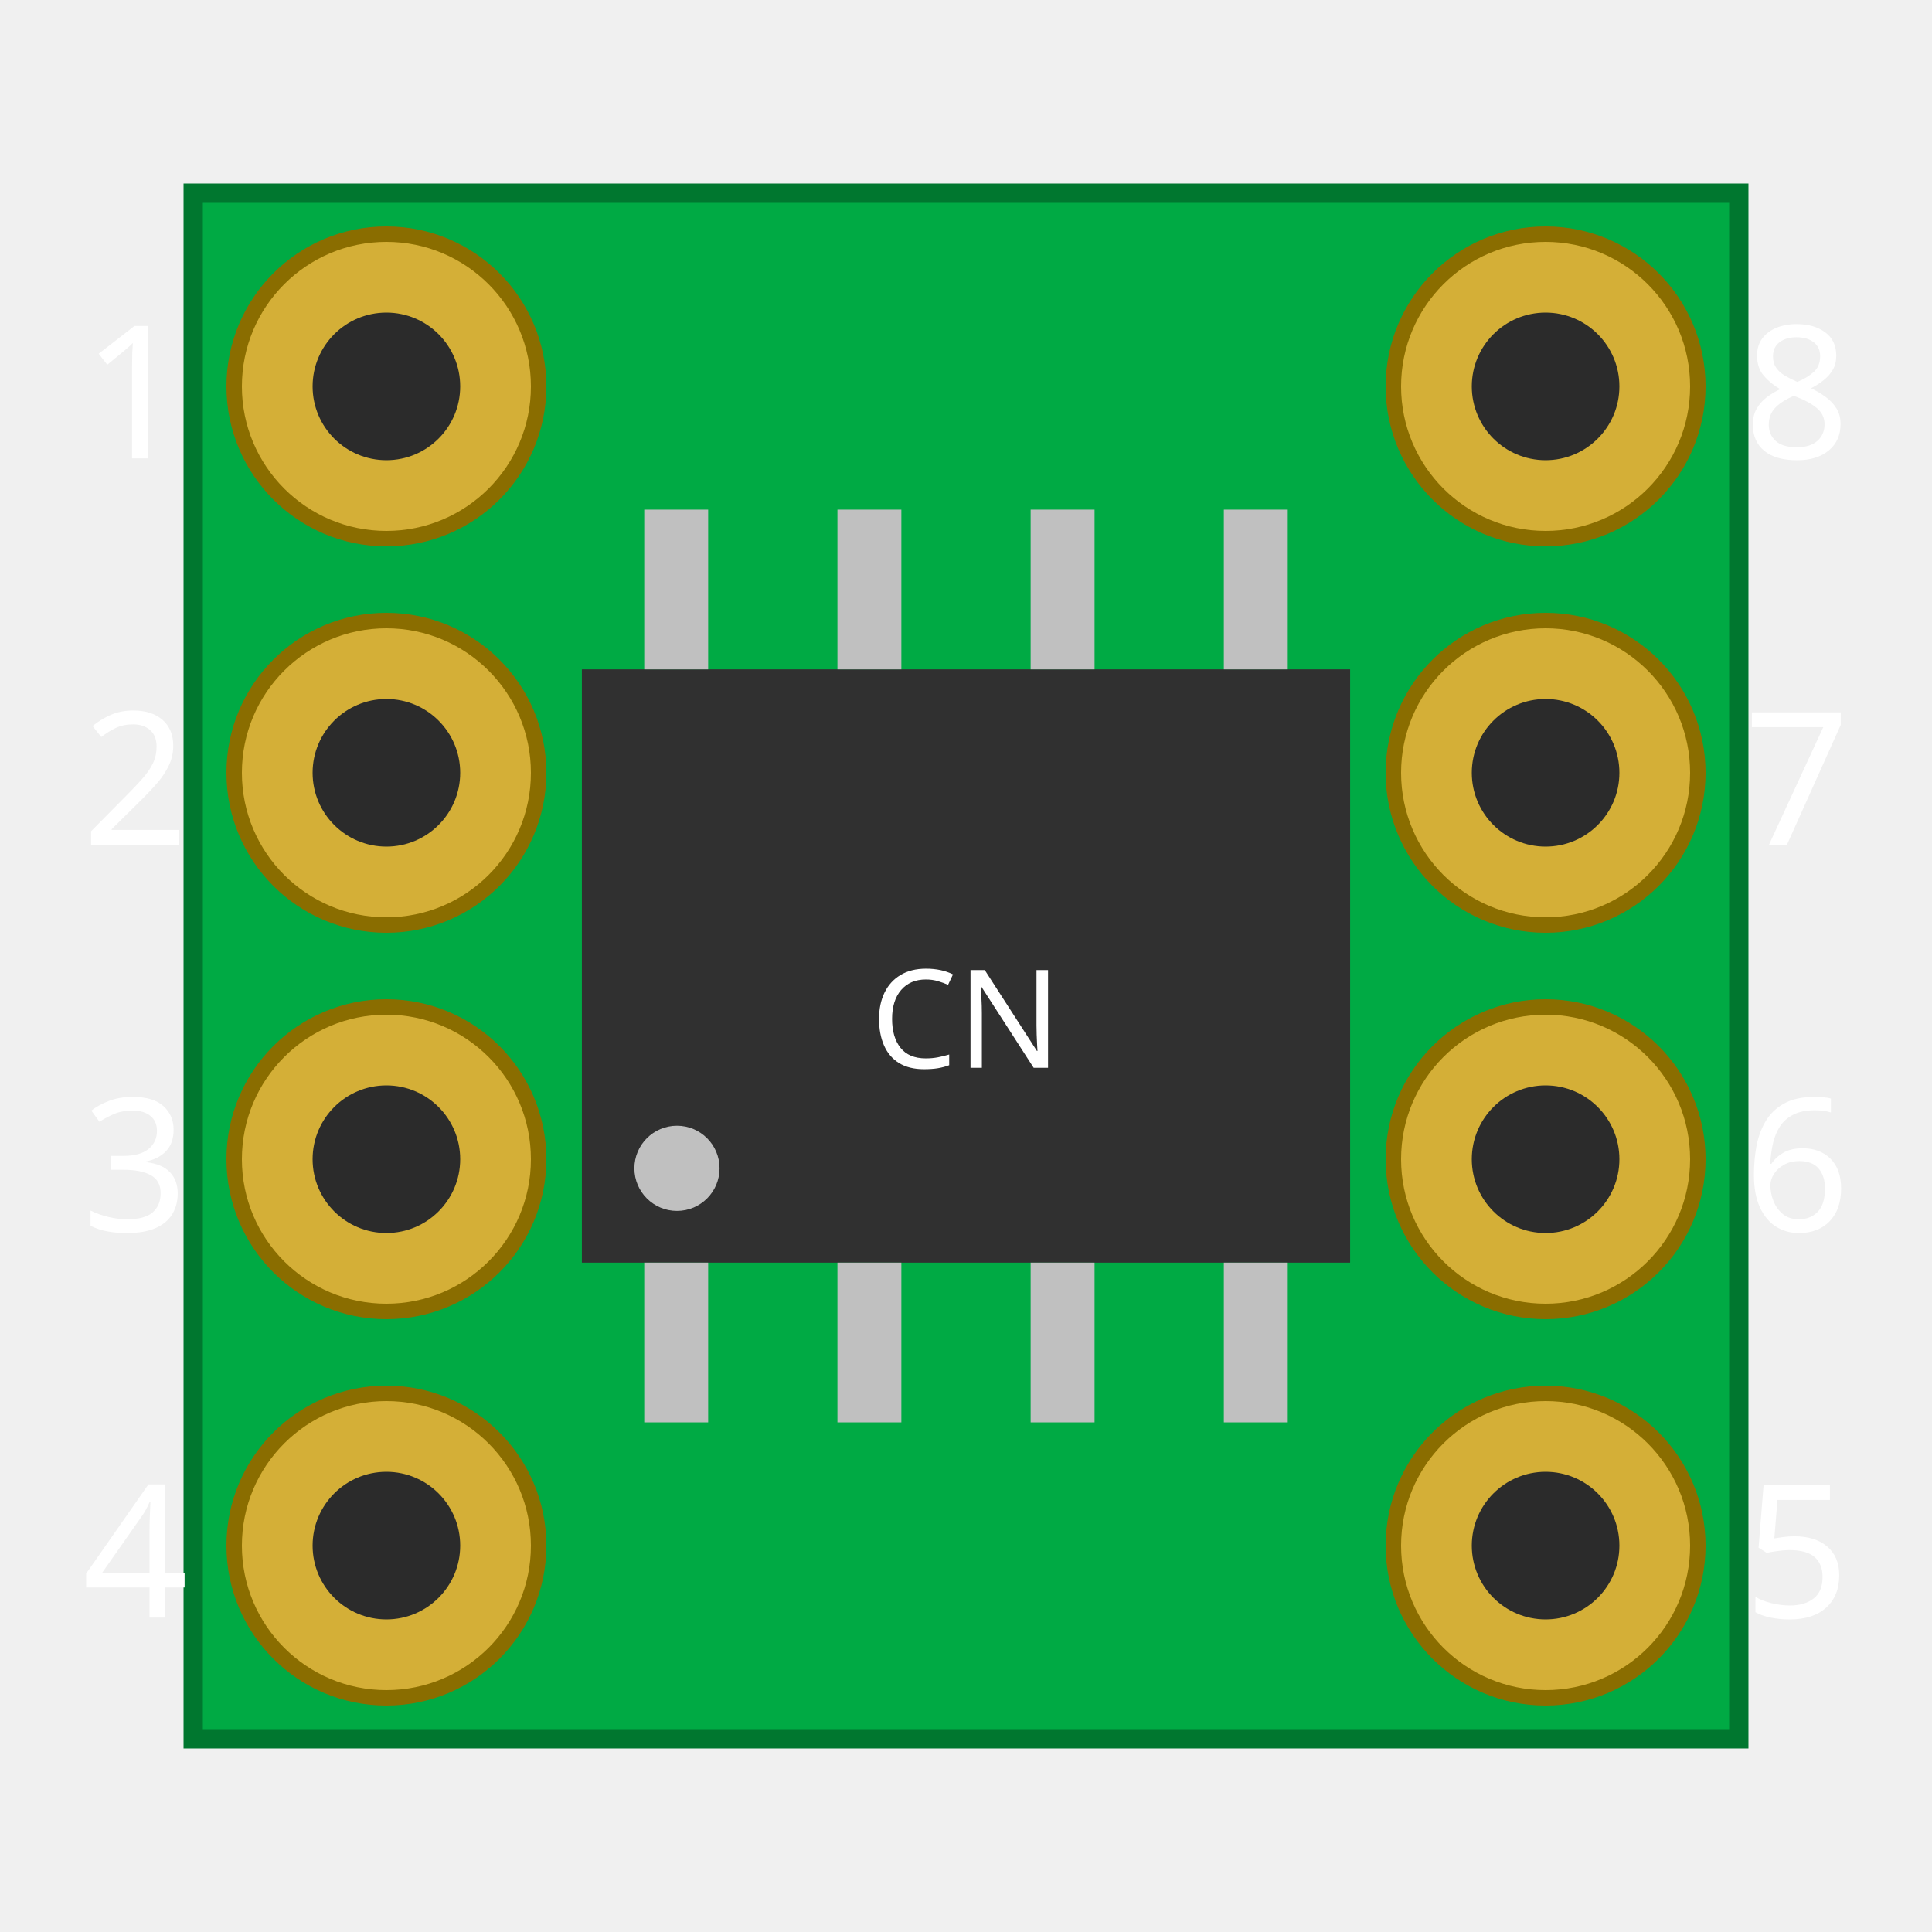
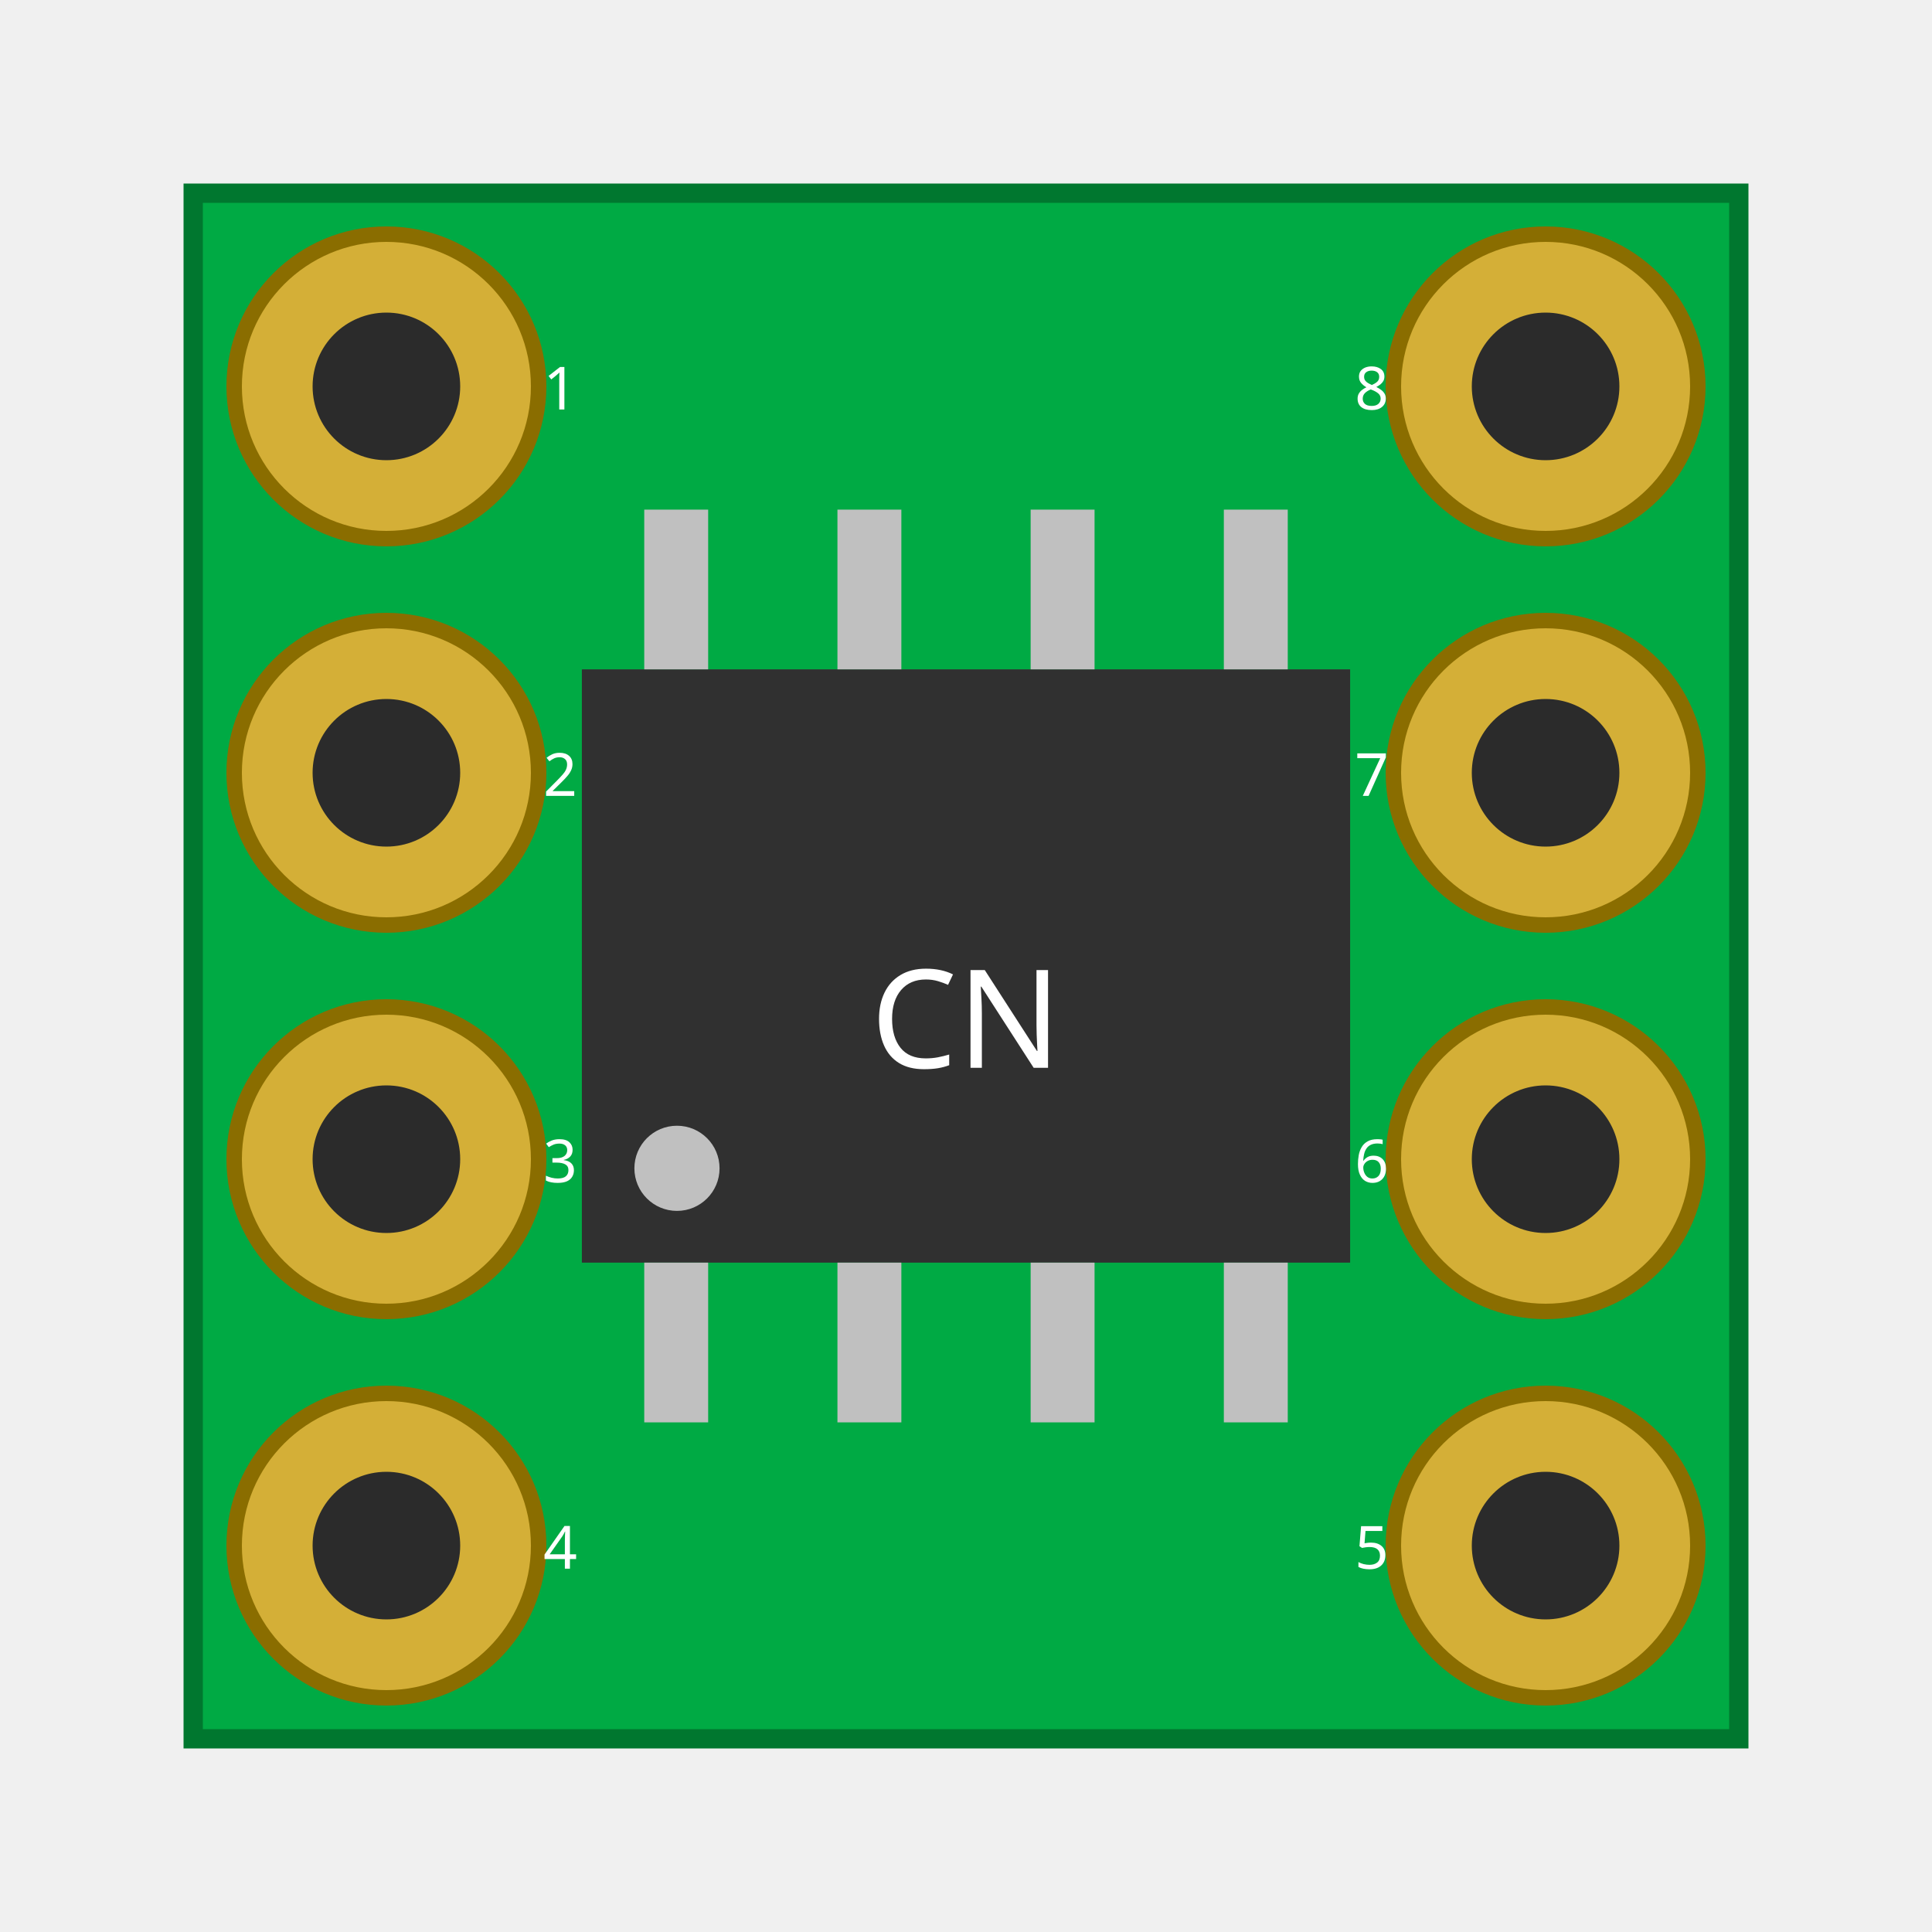
<svg xmlns="http://www.w3.org/2000/svg" width="12.70mm" height="12.70mm" viewBox="0 0 500 500">
  <g id="breadboard">
    <rect x="50" y="50" width="400" height="400" fill="#00aa44" stroke="#00772f" stroke-width="5" />
    <rect x="150.59" y="173.23" width="198.82" height="153.54" fill="#303030" stroke="none" />
    <rect x="166.73" y="131.89" width="16.54" height="41.34" fill="#c0c0c0" stroke="none" />
    <rect x="166.73" y="326.77" width="16.54" height="41.34" fill="#c0c0c0" stroke="none" />
    <rect x="216.73" y="131.89" width="16.54" height="41.34" fill="#c0c0c0" stroke="none" />
    <rect x="216.73" y="326.77" width="16.54" height="41.34" fill="#c0c0c0" stroke="none" />
    <rect x="266.73" y="131.89" width="16.54" height="41.34" fill="#c0c0c0" stroke="none" />
    <rect x="266.73" y="326.77" width="16.54" height="41.34" fill="#c0c0c0" stroke="none" />
    <rect x="316.73" y="131.89" width="16.54" height="41.34" fill="#c0c0c0" stroke="none" />
    <rect x="316.73" y="326.77" width="16.54" height="41.34" fill="#c0c0c0" stroke="none" />
    <circle cx="175.20" cy="302.36" r="11.02" fill="#c0c0c0" stroke="none" />
    <text x="250.00" y="262.60" font-size="35.43" fill="#ffffff" text-anchor="middle" dominant-baseline="central" font-family="DroidSans">CN</text>
    <circle id="connector0pin" connectorname="NC" cx="100.0" cy="100.0" r="39.4" fill="#d4af37" stroke="#8a6d00" stroke-width="4" />
    <circle cx="100.0" cy="100.0" r="19.1" fill="#2b2b2b" />
    <circle id="connector7pin" connectorname="VCC" cx="400.0" cy="100.0" r="39.4" fill="#d4af37" stroke="#8a6d00" stroke-width="4" />
    <circle cx="400.0" cy="100.0" r="19.1" fill="#2b2b2b" />
    <circle id="connector1pin" connectorname="NC" cx="100.0" cy="200.0" r="39.4" fill="#d4af37" stroke="#8a6d00" stroke-width="4" />
    <circle cx="100.0" cy="200.0" r="19.1" fill="#2b2b2b" />
    <circle id="connector6pin" connectorname="NC" cx="400.0" cy="200.0" r="39.4" fill="#d4af37" stroke="#8a6d00" stroke-width="4" />
    <circle cx="400.0" cy="200.0" r="19.1" fill="#2b2b2b" />
    <circle id="connector2pin" connectorname="NC" cx="100.0" cy="300.0" r="39.4" fill="#d4af37" stroke="#8a6d00" stroke-width="4" />
    <circle cx="100.0" cy="300.0" r="19.1" fill="#2b2b2b" />
    <circle id="connector5pin" connectorname="SCL" cx="400.0" cy="300.0" r="39.4" fill="#d4af37" stroke="#8a6d00" stroke-width="4" />
    <circle cx="400.0" cy="300.0" r="19.1" fill="#2b2b2b" />
    <circle id="connector3pin" connectorname="GND" cx="100.0" cy="400.0" r="39.4" fill="#d4af37" stroke="#8a6d00" stroke-width="4" />
    <circle cx="100.0" cy="400.0" r="19.1" fill="#2b2b2b" />
    <circle id="connector4pin" connectorname="SDA" cx="400.0" cy="400.0" r="39.4" fill="#d4af37" stroke="#8a6d00" stroke-width="4" />
    <circle cx="400.0" cy="400.0" r="19.1" fill="#2b2b2b" />
-     <text x="35.0" y="100.0" font-size="48" fill="#ffffff" text-anchor="middle" dominant-baseline="central" font-family="DroidSans">1</text>
-     <text x="465.0" y="100.0" font-size="48" fill="#ffffff" text-anchor="middle" dominant-baseline="central" font-family="DroidSans">8</text>
-     <text x="35.0" y="200.0" font-size="48" fill="#ffffff" text-anchor="middle" dominant-baseline="central" font-family="DroidSans">2</text>
-     <text x="465.0" y="200.0" font-size="48" fill="#ffffff" text-anchor="middle" dominant-baseline="central" font-family="DroidSans">7</text>
-     <text x="35.0" y="300.0" font-size="48" fill="#ffffff" text-anchor="middle" dominant-baseline="central" font-family="DroidSans">3</text>
-     <text x="465.0" y="300.0" font-size="48" fill="#ffffff" text-anchor="middle" dominant-baseline="central" font-family="DroidSans">6</text>
-     <text x="35.0" y="400.0" font-size="48" fill="#ffffff" text-anchor="middle" dominant-baseline="central" font-family="DroidSans">4</text>
-     <text x="465.0" y="400.0" font-size="48" fill="#ffffff" text-anchor="middle" dominant-baseline="central" font-family="DroidSans">5</text>
+     <text x="145.0" y="100.0" font-size="15.4" fill="#ffffff" text-anchor="middle" dominant-baseline="central" font-family="DroidSans">1</text>
+     <text x="355.0" y="100.0" font-size="15.4" fill="#ffffff" text-anchor="middle" dominant-baseline="central" font-family="DroidSans">8</text>
+     <text x="145.0" y="200.0" font-size="15.4" fill="#ffffff" text-anchor="middle" dominant-baseline="central" font-family="DroidSans">2</text>
+     <text x="355.0" y="200.0" font-size="15.4" fill="#ffffff" text-anchor="middle" dominant-baseline="central" font-family="DroidSans">7</text>
+     <text x="145.0" y="300.0" font-size="15.4" fill="#ffffff" text-anchor="middle" dominant-baseline="central" font-family="DroidSans">3</text>
+     <text x="355.0" y="300.0" font-size="15.4" fill="#ffffff" text-anchor="middle" dominant-baseline="central" font-family="DroidSans">6</text>
+     <text x="145.0" y="400.0" font-size="15.4" fill="#ffffff" text-anchor="middle" dominant-baseline="central" font-family="DroidSans">4</text>
+     <text x="355.0" y="400.0" font-size="15.4" fill="#ffffff" text-anchor="middle" dominant-baseline="central" font-family="DroidSans">5</text>
  </g>
</svg>
